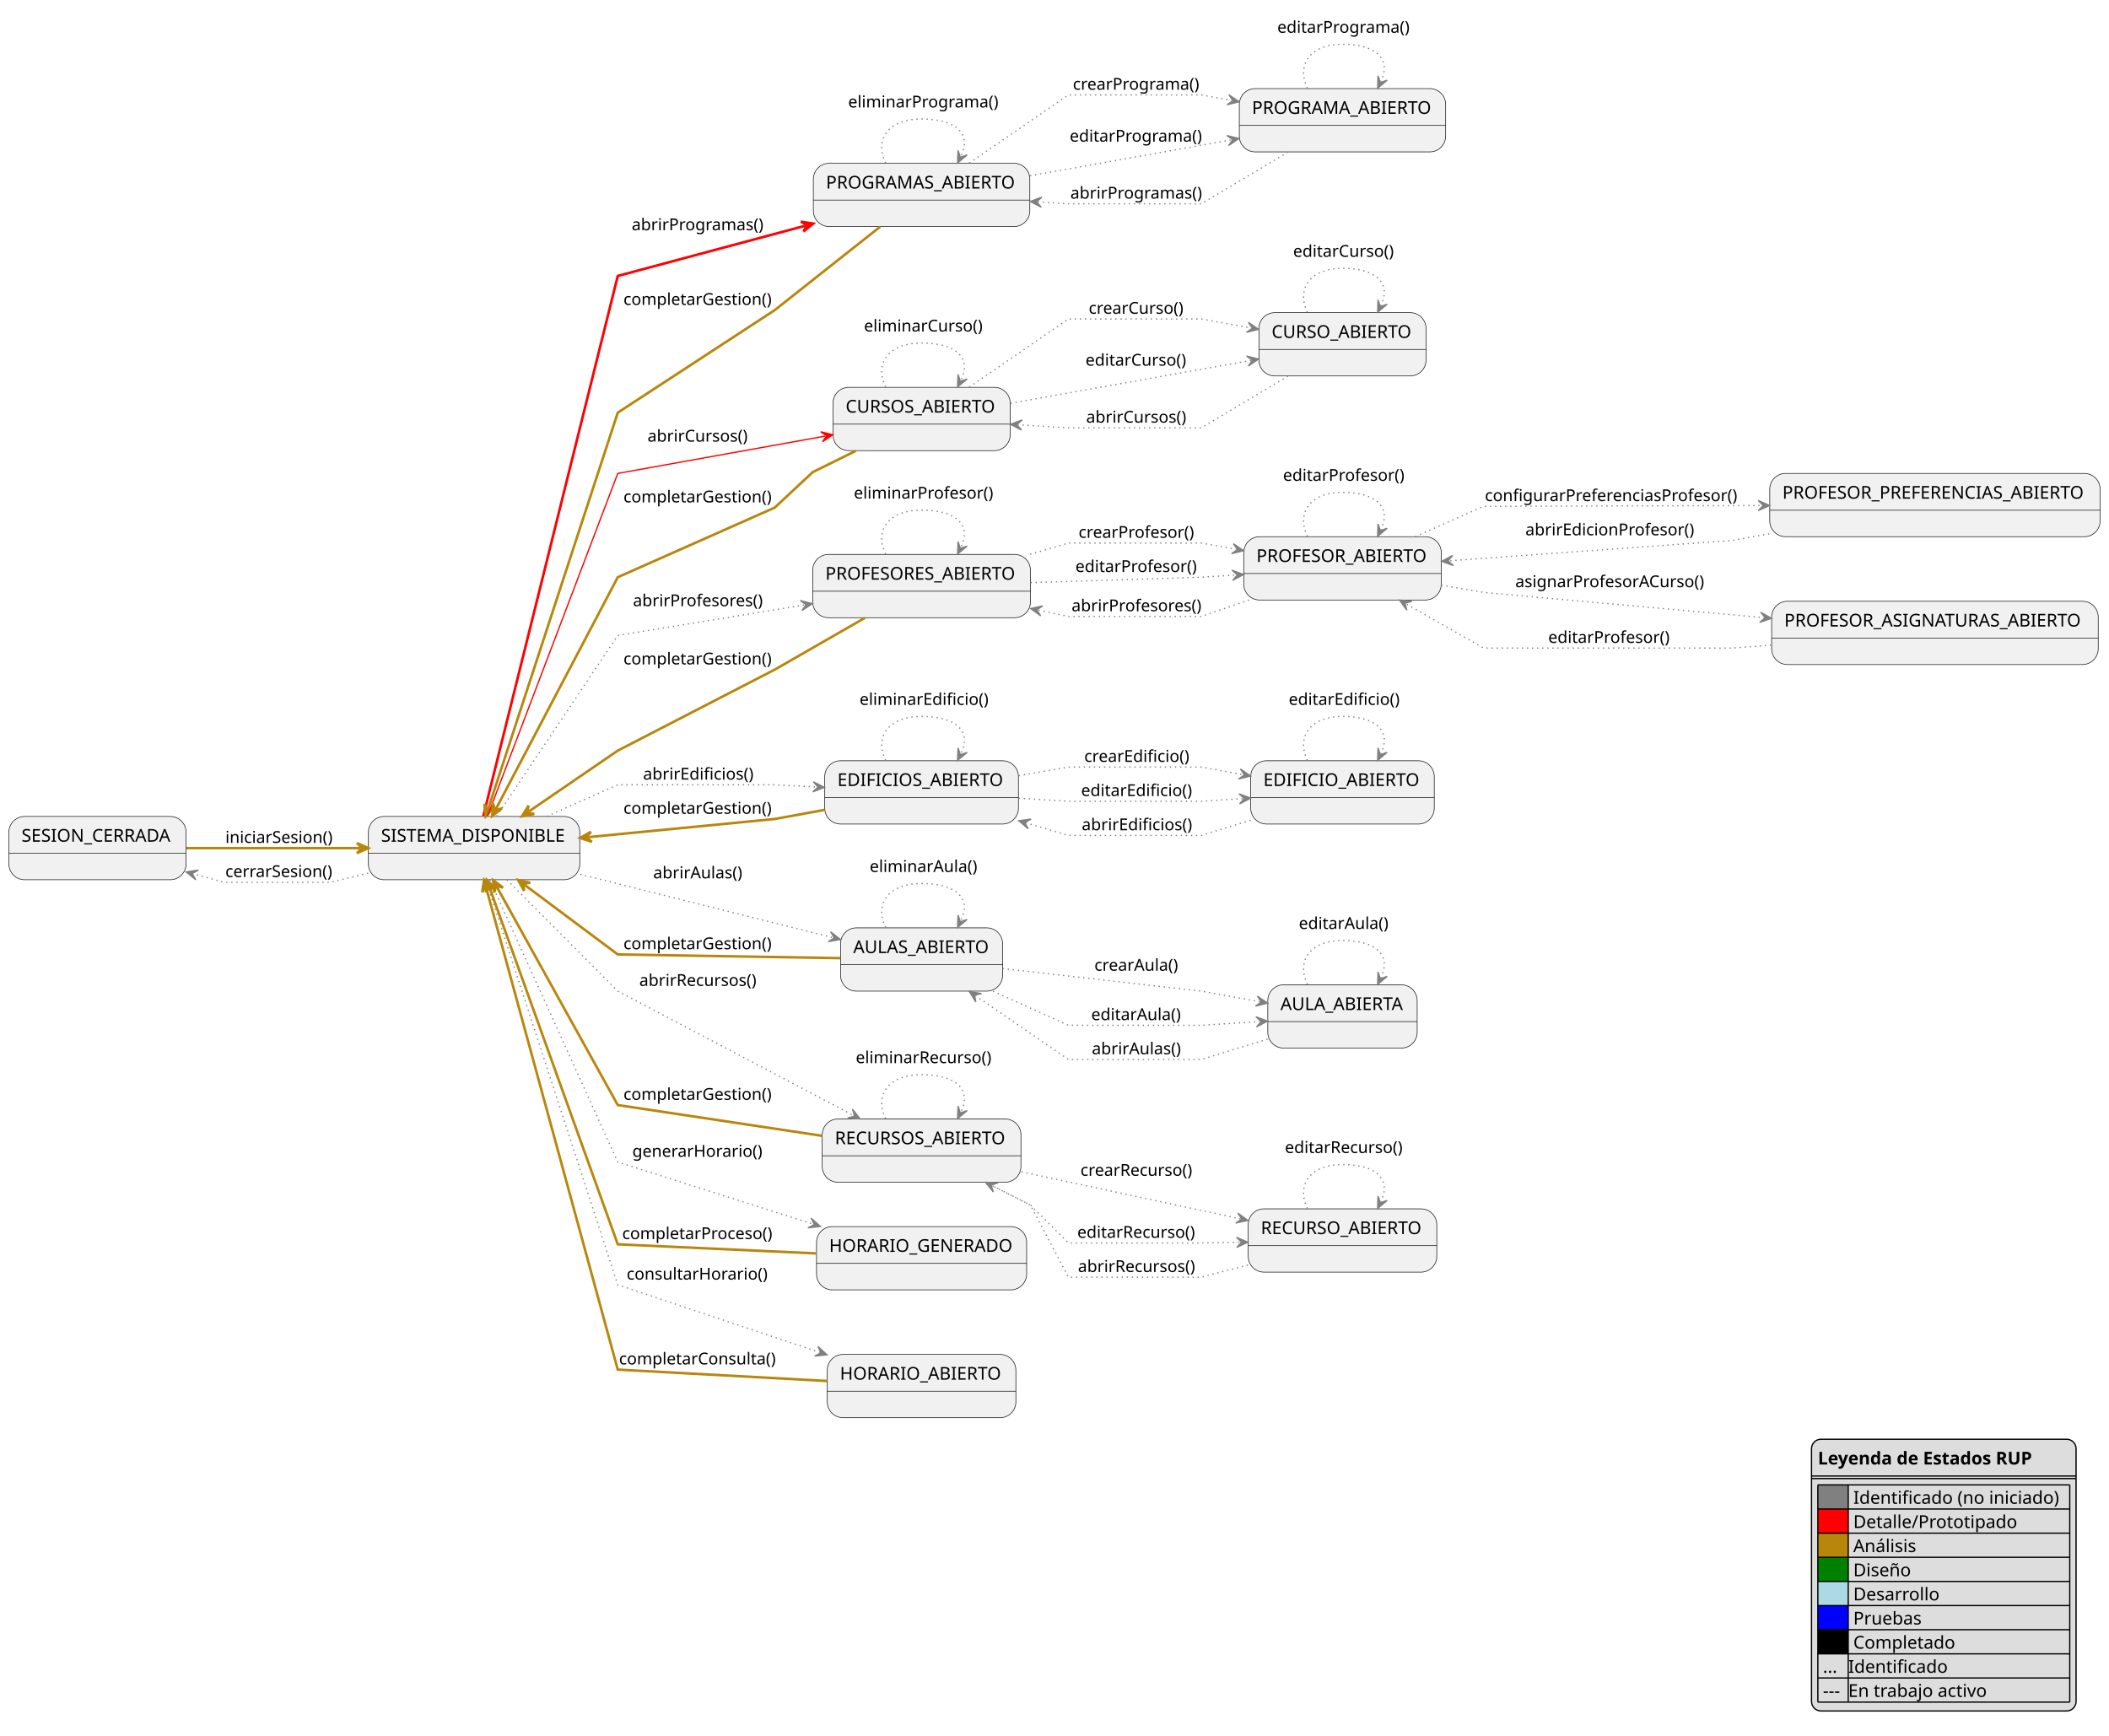
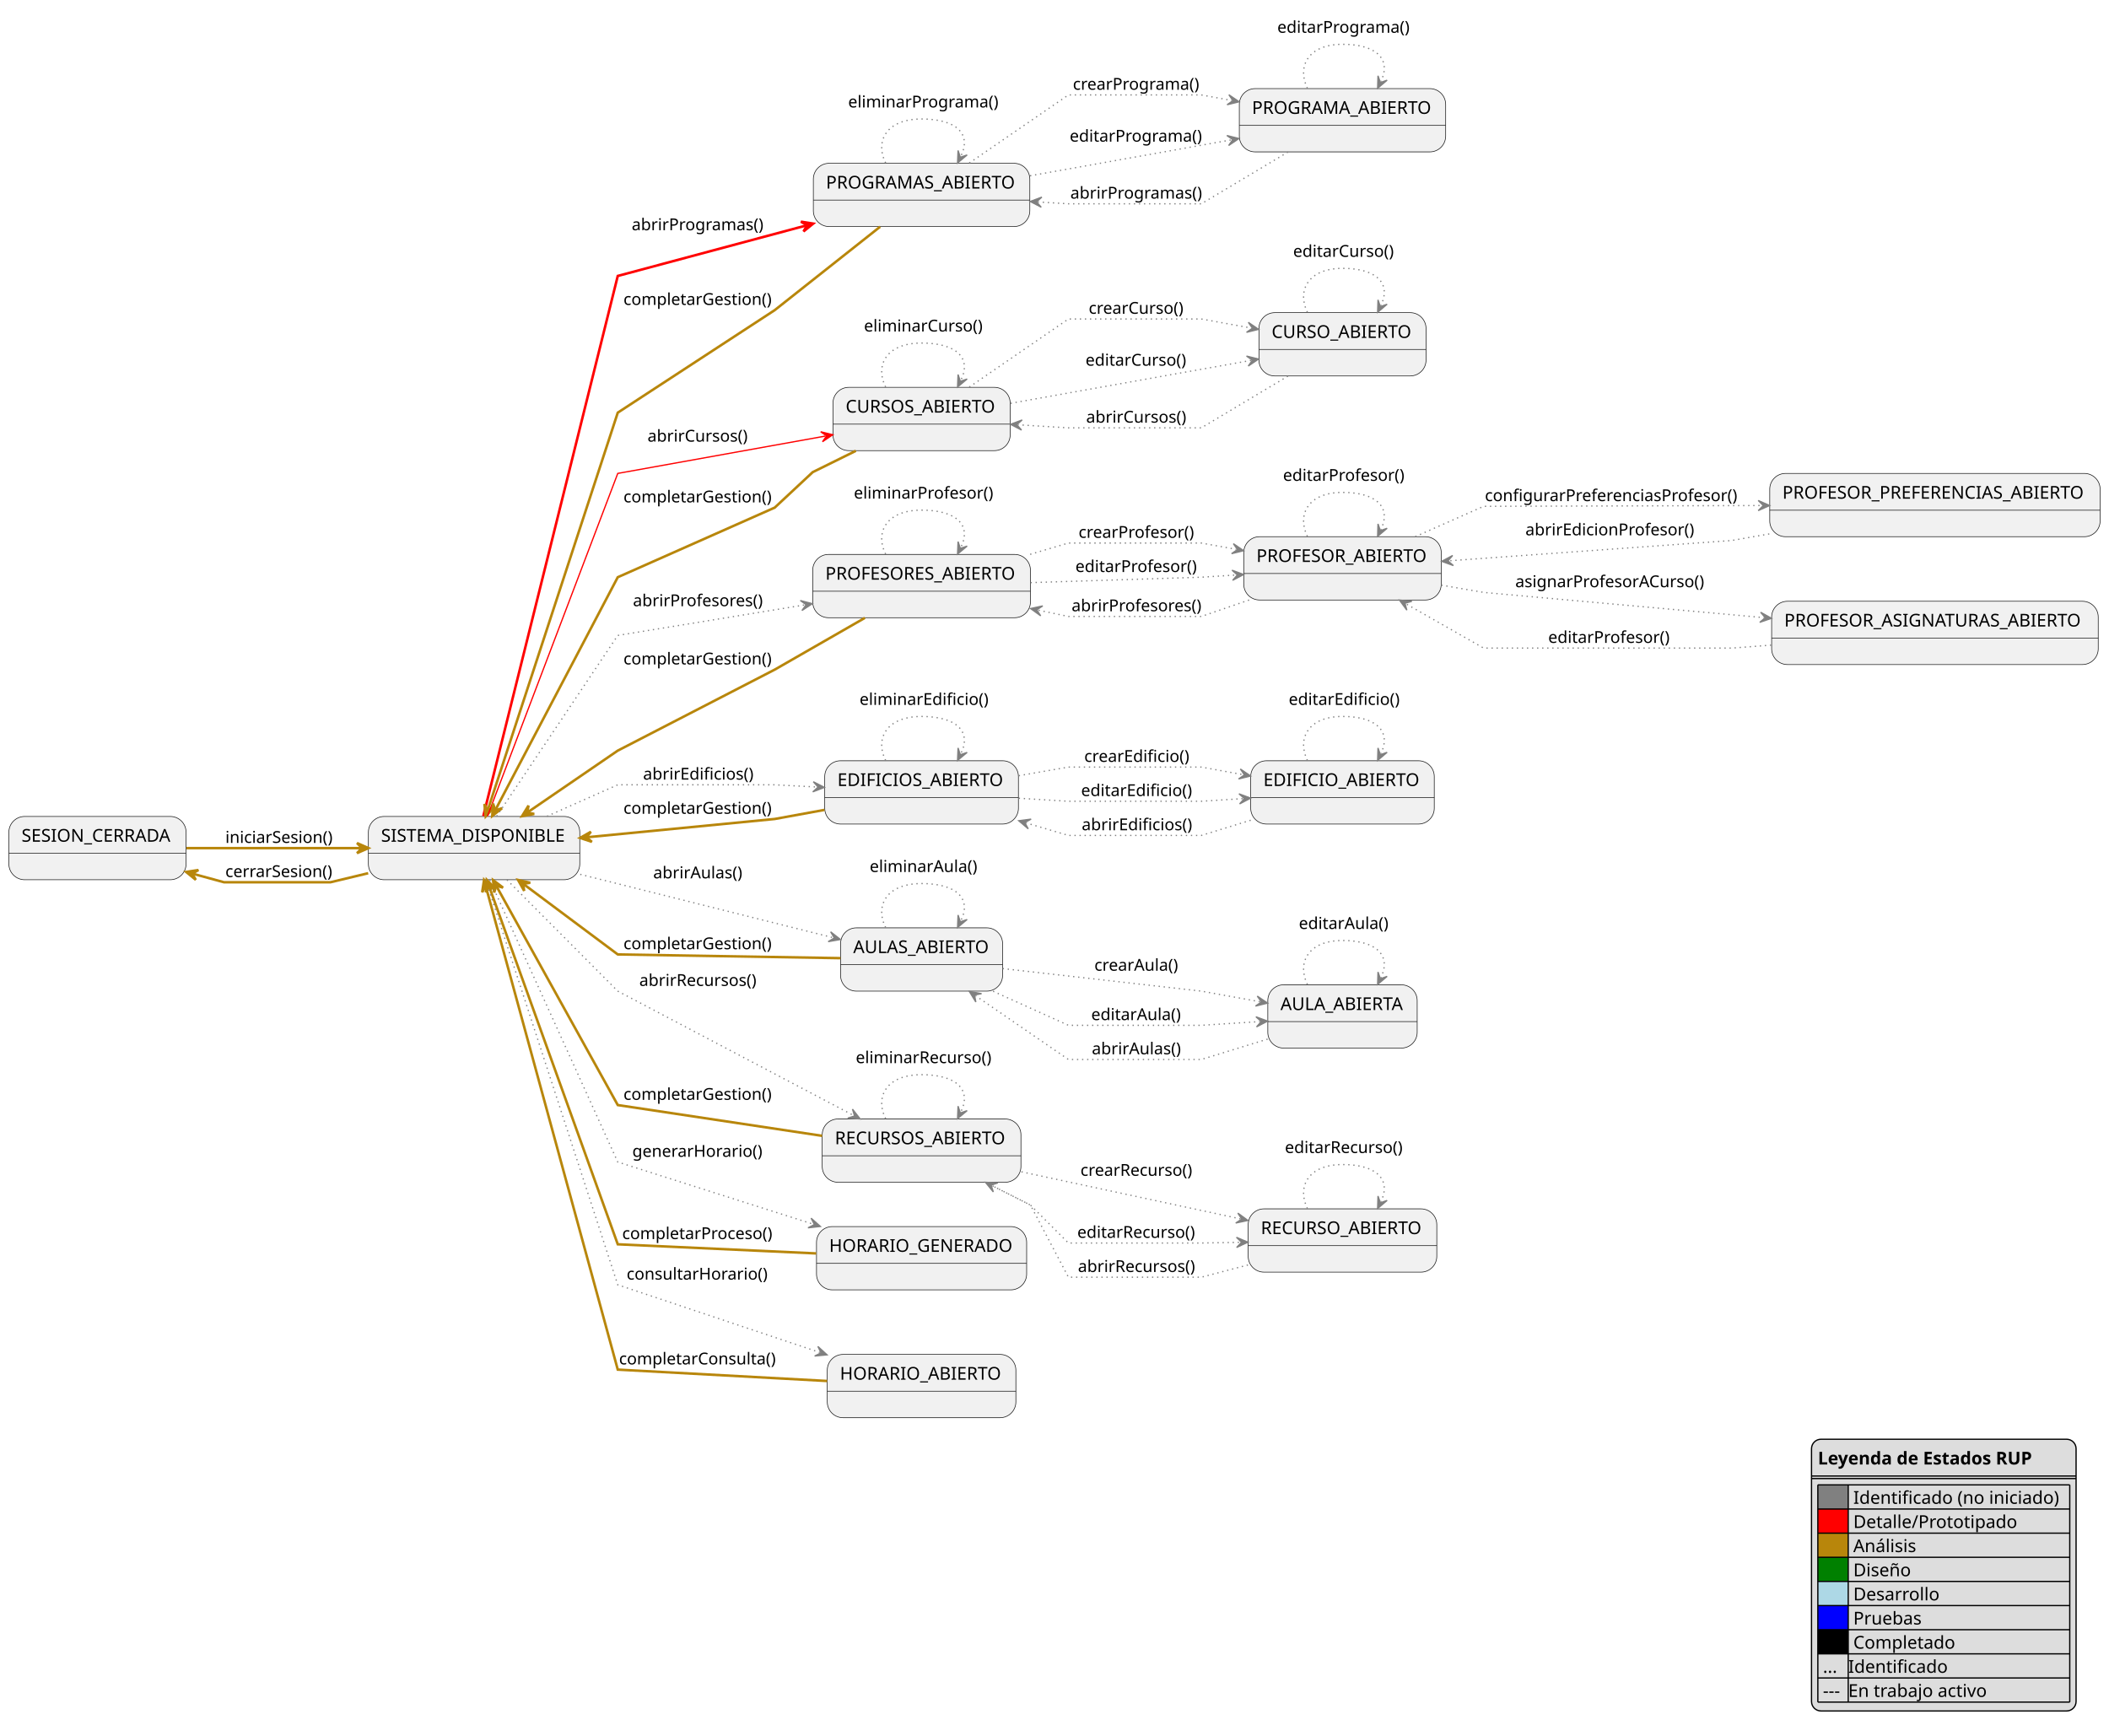
<svg xmlns="http://www.w3.org/2000/svg" contentStyleType="text/css" height="1371px" preserveAspectRatio="none" style="width:1666px;height:1371px;background:#FFFFFF;" version="1.1" viewBox="0 0 1666 1371" width="1666px" zoomAndPan="magnify">
  <defs />
  <g>
    <g id="NoAuth">
      <rect fill="#F1F1F1" height="50" rx="12.5" ry="12.5" style="stroke:#181818;stroke-width:0.5;" width="140" x="7" y="645" />
      <line style="stroke:#181818;stroke-width:0.5;" x1="7" x2="147" y1="674.068" y2="674.068" />
      <text fill="#000000" font-family="sans-serif" font-size="14" lengthAdjust="spacing" textLength="120" x="17" y="664.966">SESION_CERRADA</text>
    </g>
    <g id="Menu">
      <rect fill="#F1F1F1" height="50" rx="12.5" ry="12.5" style="stroke:#181818;stroke-width:0.5;" width="167" x="291" y="645" />
      <line style="stroke:#181818;stroke-width:0.5;" x1="291" x2="458" y1="674.068" y2="674.068" />
      <text fill="#000000" font-family="sans-serif" font-size="14" lengthAdjust="spacing" textLength="147" x="301" y="664.966">SISTEMA_DISPONIBLE</text>
    </g>
    <g id="ListProgramas">
      <rect fill="#F1F1F1" height="50" rx="12.5" ry="12.5" style="stroke:#181818;stroke-width:0.5;" width="171" x="642.5" y="129" />
      <line style="stroke:#181818;stroke-width:0.5;" x1="642.5" x2="813.5" y1="158.068" y2="158.068" />
      <text fill="#000000" font-family="sans-serif" font-size="14" lengthAdjust="spacing" textLength="151" x="652.5" y="148.966">PROGRAMAS_ABIERTO</text>
    </g>
    <g id="EditPrograma">
      <rect fill="#F1F1F1" height="50" rx="12.5" ry="12.5" style="stroke:#181818;stroke-width:0.5;" width="163" x="979" y="70" />
      <line style="stroke:#181818;stroke-width:0.5;" x1="979" x2="1142" y1="99.068" y2="99.068" />
      <text fill="#000000" font-family="sans-serif" font-size="14" lengthAdjust="spacing" textLength="143" x="989" y="89.966">PROGRAMA_ABIERTO</text>
    </g>
    <g id="ListCursos">
      <rect fill="#F1F1F1" height="50" rx="12.5" ry="12.5" style="stroke:#181818;stroke-width:0.5;" width="140" x="658" y="306" />
      <line style="stroke:#181818;stroke-width:0.5;" x1="658" x2="798" y1="335.068" y2="335.068" />
      <text fill="#000000" font-family="sans-serif" font-size="14" lengthAdjust="spacing" textLength="120" x="668" y="325.966">CURSOS_ABIERTO</text>
    </g>
    <g id="EditCurso">
      <rect fill="#F1F1F1" height="50" rx="12.5" ry="12.5" style="stroke:#181818;stroke-width:0.5;" width="132" x="994.5" y="247" />
      <line style="stroke:#181818;stroke-width:0.5;" x1="994.5" x2="1126.5" y1="276.068" y2="276.068" />
      <text fill="#000000" font-family="sans-serif" font-size="14" lengthAdjust="spacing" textLength="112" x="1004.5" y="266.966">CURSO_ABIERTO</text>
    </g>
    <g id="ListProfesores">
      <rect fill="#F1F1F1" height="50" rx="12.5" ry="12.5" style="stroke:#181818;stroke-width:0.5;" width="172" x="642" y="438" />
      <line style="stroke:#181818;stroke-width:0.5;" x1="642" x2="814" y1="467.068" y2="467.068" />
      <text fill="#000000" font-family="sans-serif" font-size="14" lengthAdjust="spacing" textLength="152" x="652" y="457.966">PROFESORES_ABIERTO</text>
    </g>
    <g id="EditProfesor">
      <rect fill="#F1F1F1" height="50" rx="12.5" ry="12.5" style="stroke:#181818;stroke-width:0.5;" width="156" x="982.5" y="424" />
      <line style="stroke:#181818;stroke-width:0.5;" x1="982.5" x2="1138.5" y1="453.068" y2="453.068" />
      <text fill="#000000" font-family="sans-serif" font-size="14" lengthAdjust="spacing" textLength="136" x="992.5" y="443.966">PROFESOR_ABIERTO</text>
    </g>
    <g id="EditProfesorPreferencias">
      <rect fill="#F1F1F1" height="50" rx="12.5" ry="12.5" style="stroke:#181818;stroke-width:0.5;" width="261" x="1398" y="374" />
      <line style="stroke:#181818;stroke-width:0.5;" x1="1398" x2="1659" y1="403.068" y2="403.068" />
      <text fill="#000000" font-family="sans-serif" font-size="14" lengthAdjust="spacing" textLength="241" x="1408" y="393.966">PROFESOR_PREFERENCIAS_ABIERTO</text>
    </g>
    <g id="ListEdificios">
      <rect fill="#F1F1F1" height="50" rx="12.5" ry="12.5" style="stroke:#181818;stroke-width:0.5;" width="153" x="651.5" y="601" />
      <line style="stroke:#181818;stroke-width:0.5;" x1="651.5" x2="804.5" y1="630.068" y2="630.068" />
      <text fill="#000000" font-family="sans-serif" font-size="14" lengthAdjust="spacing" textLength="133" x="661.5" y="620.966">EDIFICIOS_ABIERTO</text>
    </g>
    <g id="EditEdificio">
      <rect fill="#F1F1F1" height="50" rx="12.5" ry="12.5" style="stroke:#181818;stroke-width:0.5;" width="145" x="988" y="601" />
      <line style="stroke:#181818;stroke-width:0.5;" x1="988" x2="1133" y1="630.068" y2="630.068" />
      <text fill="#000000" font-family="sans-serif" font-size="14" lengthAdjust="spacing" textLength="125" x="998" y="620.966">EDIFICIO_ABIERTO</text>
    </g>
    <g id="ListAulas">
      <rect fill="#F1F1F1" height="50" rx="12.5" ry="12.5" style="stroke:#181818;stroke-width:0.5;" width="128" x="664" y="733" />
      <line style="stroke:#181818;stroke-width:0.5;" x1="664" x2="792" y1="762.068" y2="762.068" />
      <text fill="#000000" font-family="sans-serif" font-size="14" lengthAdjust="spacing" textLength="108" x="674" y="752.966">AULAS_ABIERTO</text>
    </g>
    <g id="EditAula">
      <rect fill="#F1F1F1" height="50" rx="12.5" ry="12.5" style="stroke:#181818;stroke-width:0.5;" width="118" x="1001.5" y="778" />
      <line style="stroke:#181818;stroke-width:0.5;" x1="1001.5" x2="1119.5" y1="807.068" y2="807.068" />
      <text fill="#000000" font-family="sans-serif" font-size="14" lengthAdjust="spacing" textLength="98" x="1011.5" y="797.966">AULA_ABIERTA</text>
    </g>
    <g id="ListRecursos">
      <rect fill="#F1F1F1" height="50" rx="12.5" ry="12.5" style="stroke:#181818;stroke-width:0.5;" width="157" x="649.5" y="884" />
      <line style="stroke:#181818;stroke-width:0.5;" x1="649.5" x2="806.5" y1="913.068" y2="913.068" />
      <text fill="#000000" font-family="sans-serif" font-size="14" lengthAdjust="spacing" textLength="137" x="659.5" y="903.966">RECURSOS_ABIERTO</text>
    </g>
    <g id="EditRecurso">
      <rect fill="#F1F1F1" height="50" rx="12.5" ry="12.5" style="stroke:#181818;stroke-width:0.5;" width="149" x="986" y="955" />
      <line style="stroke:#181818;stroke-width:0.5;" x1="986" x2="1135" y1="984.068" y2="984.068" />
      <text fill="#000000" font-family="sans-serif" font-size="14" lengthAdjust="spacing" textLength="129" x="996" y="974.966">RECURSO_ABIERTO</text>
    </g>
    <g id="Asignaciones">
      <rect fill="#F1F1F1" height="50" rx="12.5" ry="12.5" style="stroke:#181818;stroke-width:0.5;" width="258" x="1399.5" y="475" />
      <line style="stroke:#181818;stroke-width:0.5;" x1="1399.5" x2="1657.5" y1="504.068" y2="504.068" />
      <text fill="#000000" font-family="sans-serif" font-size="14" lengthAdjust="spacing" textLength="238" x="1409.5" y="494.966">PROFESOR_ASIGNATURAS_ABIERTO</text>
    </g>
    <g id="Generacion">
      <rect fill="#F1F1F1" height="50" rx="12.5" ry="12.5" style="stroke:#181818;stroke-width:0.5;" width="166" x="645" y="969" />
      <line style="stroke:#181818;stroke-width:0.5;" x1="645" x2="811" y1="998.068" y2="998.068" />
      <text fill="#000000" font-family="sans-serif" font-size="14" lengthAdjust="spacing" textLength="146" x="655" y="988.966">HORARIO_GENERADO</text>
    </g>
    <g id="Consulta">
      <rect fill="#F1F1F1" height="50" rx="12.5" ry="12.5" style="stroke:#181818;stroke-width:0.5;" width="149" x="653.5" y="1070" />
      <line style="stroke:#181818;stroke-width:0.5;" x1="653.5" x2="802.5" y1="1099.068" y2="1099.068" />
      <text fill="#000000" font-family="sans-serif" font-size="14" lengthAdjust="spacing" textLength="129" x="663.5" y="1089.966">HORARIO_ABIERTO</text>
    </g>
    <g id="link_NoAuth_Menu">
      <path d="M147.28,670 C190.27,670 239.74,670 285,670 " fill="none" id="NoAuth-to-Menu" style="stroke:#B8860B;stroke-width:2.0;" />
      <polygon fill="#B8860B" points="291,670,282,666,286,670,282,674,291,670" style="stroke:#B8860B;stroke-width:2.0;" />
      <text fill="#000000" font-family="sans-serif" font-size="13" lengthAdjust="spacing" textLength="82" x="178" y="665.897">iniciarSesion()</text>
    </g>
    <g id="link_Menu_NoAuth">
-       <path d="M290.85,689.84 C273.84,693.92 261,697 261,697 C261,697 177,697 177,697 C177,697 169.579,694.978 152.819,690.408 " fill="none" id="Menu-to-NoAuth" style="stroke:#808080;stroke-width:1.0;stroke-dasharray:1.0,3.0;" />
-       <polygon fill="#808080" points="147.03,688.83,154.661,695.057,151.854,690.145,156.765,687.338,147.03,688.83" style="stroke:#808080;stroke-width:1.0;" />
+       <path d="M290.85,689.84 C273.84,693.92 261,697 261,697 C261,697 177,697 177,697 C177,697 169.579,694.978 152.819,690.408 " fill="none" id="Menu-to-NoAuth" style="stroke:#B8860B;stroke-width:2.0;" />
+       <polygon fill="#B8860B" points="147.03,688.83,154.661,695.057,151.854,690.145,156.765,687.338,147.03,688.83" style="stroke:#B8860B;stroke-width:2.0;" />
      <text fill="#000000" font-family="sans-serif" font-size="13" lengthAdjust="spacing" textLength="82" x="178" y="692.897">cerrarSesion()</text>
    </g>
    <g id="link_Menu_ListProgramas">
      <path d="M381.79,644.73 C405.48,549.54 488,218 488,218 C488,218 567.854,196.612 636.604,178.202 " fill="none" id="Menu-to-ListProgramas" style="stroke:#FF0000;stroke-width:2.0;" />
      <polygon fill="#FF0000" points="642.4,176.65,632.672,175.114,637.57,177.943,634.741,182.842,642.4,176.65" style="stroke:#FF0000;stroke-width:2.0;" />
      <text fill="#000000" font-family="sans-serif" font-size="13" lengthAdjust="spacing" textLength="102" x="499" y="181.897">abrirProgramas()</text>
    </g>
    <g id="link_ListProgramas_Menu">
      <path d="M695.27,179.11 C661.23,206.04 612,245 612,245 C612,245 488,326 488,326 C488,326 411.435,560.117 385.545,639.277 " fill="none" id="ListProgramas-to-Menu" style="stroke:#B8860B;stroke-width:2.0;" />
      <polygon fill="#B8860B" points="383.68,644.98,390.279,637.669,385.234,640.228,382.676,635.183,383.68,644.98" style="stroke:#B8860B;stroke-width:2.0;" />
      <text fill="#000000" font-family="sans-serif" font-size="13" lengthAdjust="spacing" textLength="115" x="492.5" y="240.897">completarGestion()</text>
    </g>
    <g id="link_Menu_ListCursos">
      <path d="M385.09,644.76 C412.3,573.18 488,374 488,374 C488,374 581.385,357.203 651.965,344.503 " fill="none" id="Menu-to-ListCursos" style="stroke:#FF0000;stroke-width:1.0;" />
      <polygon fill="#FF0000" points="657.87,343.44,648.304,341.097,652.949,344.325,649.721,348.971,657.87,343.44" style="stroke:#FF0000;stroke-width:1.0;" />
      <text fill="#000000" font-family="sans-serif" font-size="13" lengthAdjust="spacing" textLength="77" x="511.5" y="348.897">abrirCursos()</text>
    </g>
    <g id="link_ListCursos_Menu">
      <path d="M676.08,356.16 C657.98,365.1 642,373 642,373 C642,373 612,401 612,401 C612,401 488,456 488,456 C488,456 421.442,582.609 391.642,639.299 " fill="none" id="ListCursos-to-Menu" style="stroke:#B8860B;stroke-width:2.0;" />
      <polygon fill="#B8860B" points="388.85,644.61,396.578,638.505,391.176,640.184,389.497,634.782,388.85,644.61" style="stroke:#B8860B;stroke-width:2.0;" />
      <text fill="#000000" font-family="sans-serif" font-size="13" lengthAdjust="spacing" textLength="115" x="492.5" y="396.897">completarGestion()</text>
    </g>
    <g id="link_Menu_ListProfesores">
      <path d="M392.34,644.85 C423.73,597.98 488,502 488,502 C488,502 567.168,489.076 635.808,477.876 " fill="none" id="Menu-to-ListProfesores" style="stroke:#808080;stroke-width:1.0;stroke-dasharray:1.0,3.0;" />
      <polygon fill="#808080" points="641.73,476.91,632.203,474.412,636.795,477.715,633.492,482.307,641.73,476.91" style="stroke:#808080;stroke-width:1.0;" />
      <text fill="#000000" font-family="sans-serif" font-size="13" lengthAdjust="spacing" textLength="100" x="500" y="478.897">abrirProfesores()</text>
    </g>
    <g id="link_ListProfesores_Menu">
      <path d="M683.2,488.14 C650.7,506.79 612,529 612,529 C612,529 488,593 488,593 C488,593 450.101,618.941 417.291,641.401 " fill="none" id="ListProfesores-to-Menu" style="stroke:#B8860B;stroke-width:2.0;" />
      <polygon fill="#B8860B" points="412.34,644.79,422.026,643.007,416.466,641.966,417.507,636.405,412.34,644.79" style="stroke:#B8860B;stroke-width:2.0;" />
      <text fill="#000000" font-family="sans-serif" font-size="13" lengthAdjust="spacing" textLength="115" x="492.5" y="524.897">completarGestion()</text>
    </g>
    <g id="link_Menu_ListEdificios">
      <path d="M432.08,644.85 C460.09,632.4 488,620 488,620 C488,620 612,620 612,620 C612,620 623.728,620.606 645.258,621.736 " fill="none" id="Menu-to-ListEdificios" style="stroke:#808080;stroke-width:1.0;stroke-dasharray:1.0,3.0;" />
      <polygon fill="#808080" points="651.25,622.05,642.472,617.584,646.257,621.788,642.053,625.573,651.25,622.05" style="stroke:#808080;stroke-width:1.0;" />
      <text fill="#000000" font-family="sans-serif" font-size="13" lengthAdjust="spacing" textLength="84" x="508" y="615.897">abrirEdificios()</text>
    </g>
    <g id="link_ListEdificios_Menu">
      <path d="M651.25,639.83 C629.72,643.76 612,647 612,647 C612,647 532.392,654.739 464.192,661.379 " fill="none" id="ListEdificios-to-Menu" style="stroke:#B8860B;stroke-width:2.0;" />
      <polygon fill="#B8860B" points="458.22,661.96,467.565,665.069,463.197,661.476,466.79,657.107,458.22,661.96" style="stroke:#B8860B;stroke-width:2.0;" />
      <text fill="#000000" font-family="sans-serif" font-size="13" lengthAdjust="spacing" textLength="115" x="492.5" y="642.897">completarGestion()</text>
    </g>
    <g id="link_Menu_ListAulas">
      <path d="M458.36,690.74 C521.28,706.5 600.67,726.373 658.11,740.753 " fill="none" id="Menu-to-ListAulas" style="stroke:#808080;stroke-width:1.0;stroke-dasharray:1.0,3.0;" />
      <polygon fill="#808080" points="663.93,742.21,656.171,736.144,659.08,740.996,654.228,743.905,663.93,742.21" style="stroke:#808080;stroke-width:1.0;" />
      <text fill="#000000" font-family="sans-serif" font-size="13" lengthAdjust="spacing" textLength="68" x="516" y="693.897">abrirAulas()</text>
    </g>
    <g id="link_ListAulas_Menu">
      <path d="M663.89,756.94 C593.08,755.76 488,754 488,754 C488,754 447.197,723.54 414.057,698.79 " fill="none" id="ListAulas-to-Menu" style="stroke:#B8860B;stroke-width:2.0;" />
      <polygon fill="#B8860B" points="409.25,695.2,414.067,703.79,413.256,698.192,418.854,697.38,409.25,695.2" style="stroke:#B8860B;stroke-width:2.0;" />
      <text fill="#000000" font-family="sans-serif" font-size="13" lengthAdjust="spacing" textLength="115" x="492.5" y="749.897">completarGestion()</text>
    </g>
    <g id="link_Menu_ListRecursos">
      <path d="M400.47,695.08 C433.61,728.37 488,783 488,783 C488,783 604.493,844.412 674.193,881.162 " fill="none" id="Menu-to-ListRecursos" style="stroke:#808080;stroke-width:1.0;stroke-dasharray:1.0,3.0;" />
      <polygon fill="#808080" points="679.5,883.96,673.404,876.224,675.077,881.628,669.673,883.301,679.5,883.96" style="stroke:#808080;stroke-width:1.0;" />
      <text fill="#000000" font-family="sans-serif" font-size="13" lengthAdjust="spacing" textLength="90" x="505" y="778.897">abrirRecursos()</text>
    </g>
    <g id="link_ListRecursos_Menu">
      <path d="M649.4,897.31 C579.62,886.8 488,873 488,873 C488,873 422.589,754.968 392.428,700.548 " fill="none" id="ListRecursos-to-Menu" style="stroke:#B8860B;stroke-width:2.0;" />
      <polygon fill="#B8860B" points="389.52,695.3,390.384,705.111,391.944,699.673,397.381,701.233,389.52,695.3" style="stroke:#B8860B;stroke-width:2.0;" />
      <text fill="#000000" font-family="sans-serif" font-size="13" lengthAdjust="spacing" textLength="115" x="492.5" y="868.897">completarGestion()</text>
    </g>
    <g id="link_Menu_Generacion">
      <path d="M386.91,695.14 C415.51,758.19 488,918 488,918 C488,918 572.742,944.952 642.362,967.082 " fill="none" id="Menu-to-Generacion" style="stroke:#808080;stroke-width:1.0;stroke-dasharray:1.0,3.0;" />
      <polygon fill="#808080" points="648.08,968.9,640.715,962.362,643.315,967.385,638.291,969.986,648.08,968.9" style="stroke:#808080;stroke-width:1.0;" />
      <text fill="#000000" font-family="sans-serif" font-size="13" lengthAdjust="spacing" textLength="101" x="499.5" y="913.897">generarHorario()</text>
    </g>
    <g id="link_Generacion_Menu">
      <path d="M644.75,990.21 C575.62,987.03 488,983 488,983 C488,983 413.239,775.006 386.549,700.736 " fill="none" id="Generacion-to-Menu" style="stroke:#B8860B;stroke-width:2.0;" />
      <polygon fill="#B8860B" points="384.52,695.09,383.799,704.913,386.211,699.795,391.328,702.207,384.52,695.09" style="stroke:#B8860B;stroke-width:2.0;" />
      <text fill="#000000" font-family="sans-serif" font-size="13" lengthAdjust="spacing" textLength="117" x="491.5" y="978.897">completarProceso()</text>
    </g>
    <g id="link_Menu_Consulta">
      <path d="M383.68,695.09 C409.57,774.48 488,1015 488,1015 C488,1015 577.43,1044.936 647.65,1068.436 " fill="none" id="Menu-to-Consulta" style="stroke:#808080;stroke-width:1.0;stroke-dasharray:1.0,3.0;" />
      <polygon fill="#808080" points="653.34,1070.34,646.075,1063.69,648.598,1068.753,643.536,1071.277,653.34,1070.34" style="stroke:#808080;stroke-width:1.0;" />
      <text fill="#000000" font-family="sans-serif" font-size="13" lengthAdjust="spacing" textLength="110" x="495" y="1010.897">consultarHorario()</text>
    </g>
    <g id="link_Consulta_Menu">
      <path d="M653.34,1090.99 C583.12,1087.17 488,1082 488,1082 C488,1082 408.37,790.388 383.95,700.938 " fill="none" id="Consulta-to-Menu" style="stroke:#B8860B;stroke-width:2.0;" />
      <polygon fill="#B8860B" points="382.37,695.15,380.882,704.886,383.687,699.973,388.599,702.779,382.37,695.15" style="stroke:#B8860B;stroke-width:2.0;" />
      <text fill="#000000" font-family="sans-serif" font-size="13" lengthAdjust="spacing" textLength="122" x="489" y="1077.897">completarConsulta()</text>
    </g>
    <g id="link_EditProfesor_Asignaciones">
      <path d="M1138.55,462.25 C1157.26,465.47 1172,468 1172,468 C1172,468 1291.554,478.762 1393.434,487.932 " fill="none" id="EditProfesor-to-Asignaciones" style="stroke:#808080;stroke-width:1.0;stroke-dasharray:1.0,3.0;" />
      <polygon fill="#808080" points="1399.41,488.47,1390.805,483.679,1394.43,488.022,1390.088,491.647,1399.41,488.47" style="stroke:#808080;stroke-width:1.0;" />
      <text fill="#000000" font-family="sans-serif" font-size="13" lengthAdjust="spacing" textLength="146" x="1197" y="463.897">asignarProfesorACurso()</text>
    </g>
    <g id="link_Asignaciones_EditProfesor">
      <path d="M1399.13,509.66 C1380.79,511.04 1368,512 1368,512 C1368,512 1172,512 1172,512 C1172,512 1141.512,494.622 1110.702,477.052 " fill="none" id="Asignaciones-to-EditProfesor" style="stroke:#808080;stroke-width:1.0;stroke-dasharray:1.0,3.0;" />
      <polygon fill="#808080" points="1105.49,474.08,1111.327,482.013,1109.833,476.557,1115.29,475.064,1105.49,474.08" style="stroke:#808080;stroke-width:1.0;" />
      <text fill="#000000" font-family="sans-serif" font-size="13" lengthAdjust="spacing" textLength="94" x="1223" y="507.897">editarProfesor()</text>
    </g>
    <g id="link_ListProgramas_EditPrograma">
      <path d="M765.7,128.79 C799.36,105.67 844,75 844,75 C844,75 949,75 949,75 C949,75 956.006,76.273 972.996,79.343 " fill="none" id="ListProgramas-to-EditPrograma" style="stroke:#808080;stroke-width:1.0;stroke-dasharray:1.0,3.0;" />
      <polygon fill="#808080" points="978.9,80.41,970.755,74.873,973.98,79.521,969.332,82.746,978.9,80.41" style="stroke:#808080;stroke-width:1.0;" />
      <text fill="#000000" font-family="sans-serif" font-size="13" lengthAdjust="spacing" textLength="98" x="847.5" y="70.897">crearPrograma()</text>
    </g>
    <g id="link_ListProgramas_EditPrograma">
      <path d="M813.68,138.88 C864.46,129.82 922.773,119.404 972.833,110.474 " fill="none" id="ListProgramas-to-EditPrograma-1" style="stroke:#808080;stroke-width:1.0;stroke-dasharray:1.0,3.0;" />
      <polygon fill="#808080" points="978.74,109.42,969.177,107.063,973.818,110.298,970.582,114.938,978.74,109.42" style="stroke:#808080;stroke-width:1.0;" />
      <text fill="#000000" font-family="sans-serif" font-size="13" lengthAdjust="spacing" textLength="103" x="845" y="111.897">editarPrograma()</text>
    </g>
    <g id="link_EditPrograma_ListProgramas">
      <path d="M1017.41,120.14 C986.18,138.79 949,161 949,161 C949,161 844,161 844,161 C844,161 837.009,160.575 819.779,159.525 " fill="none" id="EditPrograma-to-ListProgramas" style="stroke:#808080;stroke-width:1.0;stroke-dasharray:1.0,3.0;" />
      <polygon fill="#808080" points="813.79,159.16,822.53,163.7,818.781,159.464,823.017,155.715,813.79,159.16" style="stroke:#808080;stroke-width:1.0;" />
      <text fill="#000000" font-family="sans-serif" font-size="13" lengthAdjust="spacing" textLength="102" x="845.5" y="156.897">abrirProgramas()</text>
    </g>
    <g id="link_ListProgramas_ListProgramas">
      <path d="M699.58,128.72 C690.96,111.23 700.44,94 728,94 C755.56,94 767.692,105.848 759.072,123.338 " fill="none" id="ListProgramas-to-ListProgramas" style="stroke:#808080;stroke-width:1.0;stroke-dasharray:1.0,3.0;" />
      <polygon fill="#808080" points="756.42,128.72,763.987,122.415,758.63,124.235,756.811,118.879,756.42,128.72" style="stroke:#808080;stroke-width:1.0;" />
      <text fill="#000000" font-family="sans-serif" font-size="13" lengthAdjust="spacing" textLength="116" x="670" y="84.897">eliminarPrograma()</text>
    </g>
    <g id="link_EditPrograma_EditPrograma">
      <path d="M1032.75,69.72 C1024.34,52.23 1033.59,35 1060.5,35 C1087.41,35 1099.26,46.823 1090.85,64.313 " fill="none" id="EditPrograma-to-EditPrograma" style="stroke:#808080;stroke-width:1.0;stroke-dasharray:1.0,3.0;" />
      <polygon fill="#808080" points="1088.25,69.72,1095.755,63.342,1090.417,65.214,1088.545,59.876,1088.25,69.72" style="stroke:#808080;stroke-width:1.0;" />
      <text fill="#000000" font-family="sans-serif" font-size="13" lengthAdjust="spacing" textLength="103" x="1009" y="25.897">editarPrograma()</text>
    </g>
    <g id="link_ListCursos_EditCurso">
      <path d="M765.7,305.79 C799.36,282.67 844,252 844,252 C844,252 949,252 949,252 C949,252 964.436,254.791 988.356,259.121 " fill="none" id="ListCursos-to-EditCurso" style="stroke:#808080;stroke-width:1.0;stroke-dasharray:1.0,3.0;" />
      <polygon fill="#808080" points="994.26,260.19,986.116,254.651,989.34,259.299,984.691,262.523,994.26,260.19" style="stroke:#808080;stroke-width:1.0;" />
      <text fill="#000000" font-family="sans-serif" font-size="13" lengthAdjust="spacing" textLength="73" x="860" y="247.897">crearCurso()</text>
    </g>
    <g id="link_ListCursos_EditCurso">
      <path d="M798.28,318.63 C856.02,308.33 931.753,294.804 988.333,284.704 " fill="none" id="ListCursos-to-EditCurso-1" style="stroke:#808080;stroke-width:1.0;stroke-dasharray:1.0,3.0;" />
      <polygon fill="#808080" points="994.24,283.65,984.677,281.294,989.318,284.529,986.083,289.169,994.24,283.65" style="stroke:#808080;stroke-width:1.0;" />
      <text fill="#000000" font-family="sans-serif" font-size="13" lengthAdjust="spacing" textLength="78" x="857.5" y="288.897">editarCurso()</text>
    </g>
    <g id="link_EditCurso_ListCursos">
      <path d="M1017.41,297.14 C986.18,315.79 949,338 949,338 C949,338 844,338 844,338 C844,338 828.559,337.067 804.209,335.577 " fill="none" id="EditCurso-to-ListCursos" style="stroke:#808080;stroke-width:1.0;stroke-dasharray:1.0,3.0;" />
      <polygon fill="#808080" points="798.22,335.21,806.959,339.752,803.211,335.515,807.447,331.767,798.22,335.21" style="stroke:#808080;stroke-width:1.0;" />
      <text fill="#000000" font-family="sans-serif" font-size="13" lengthAdjust="spacing" textLength="77" x="858" y="333.897">abrirCursos()</text>
    </g>
    <g id="link_ListCursos_ListCursos">
      <path d="M699.58,305.72 C690.96,288.23 700.44,271 728,271 C755.56,271 767.692,282.848 759.072,300.338 " fill="none" id="ListCursos-to-ListCursos" style="stroke:#808080;stroke-width:1.0;stroke-dasharray:1.0,3.0;" />
      <polygon fill="#808080" points="756.42,305.72,763.987,299.416,758.63,301.235,756.811,295.879,756.42,305.72" style="stroke:#808080;stroke-width:1.0;" />
      <text fill="#000000" font-family="sans-serif" font-size="13" lengthAdjust="spacing" textLength="91" x="682.5" y="261.897">eliminarCurso()</text>
    </g>
    <g id="link_EditCurso_EditCurso">
      <path d="M1032.75,246.72 C1024.34,229.23 1033.59,212 1060.5,212 C1087.41,212 1099.26,223.823 1090.85,241.313 " fill="none" id="EditCurso-to-EditCurso" style="stroke:#808080;stroke-width:1.0;stroke-dasharray:1.0,3.0;" />
      <polygon fill="#808080" points="1088.25,246.72,1095.755,240.342,1090.417,242.214,1088.545,236.876,1088.25,246.72" style="stroke:#808080;stroke-width:1.0;" />
      <text fill="#000000" font-family="sans-serif" font-size="13" lengthAdjust="spacing" textLength="78" x="1021.5" y="202.897">editarCurso()</text>
    </g>
    <g id="link_ListProfesores_EditProfesor">
      <path d="M813.79,437.93 C831.02,432.84 844,429 844,429 C844,429 949,429 949,429 C949,429 957.836,430.603 976.546,433.983 " fill="none" id="ListProfesores-to-EditProfesor" style="stroke:#808080;stroke-width:1.0;stroke-dasharray:1.0,3.0;" />
      <polygon fill="#808080" points="982.45,435.05,974.304,429.514,977.53,434.161,972.882,437.386,982.45,435.05" style="stroke:#808080;stroke-width:1.0;" />
      <text fill="#000000" font-family="sans-serif" font-size="13" lengthAdjust="spacing" textLength="89" x="852" y="424.897">crearProfesor()</text>
    </g>
    <g id="link_ListProfesores_EditProfesor">
      <path d="M814.06,460.29 C875.97,458.32 949,456 949,456 C949,456 957.752,455.451 976.462,454.261 " fill="none" id="ListProfesores-to-EditProfesor-1" style="stroke:#808080;stroke-width:1.0;stroke-dasharray:1.0,3.0;" />
      <polygon fill="#808080" points="982.45,453.88,973.214,450.459,977.46,454.197,973.722,458.443,982.45,453.88" style="stroke:#808080;stroke-width:1.0;" />
      <text fill="#000000" font-family="sans-serif" font-size="13" lengthAdjust="spacing" textLength="94" x="849.5" y="451.897">editarProfesor()</text>
    </g>
    <g id="link_EditProfesor_ListProfesores">
      <path d="M986.72,474.03 C966.03,481.14 949,487 949,487 C949,487 844,487 844,487 C844,487 837.044,485.544 819.964,481.984 " fill="none" id="EditProfesor-to-ListProfesores" style="stroke:#808080;stroke-width:1.0;stroke-dasharray:1.0,3.0;" />
      <polygon fill="#808080" points="814.09,480.76,822.085,486.512,818.985,481.78,823.717,478.681,814.09,480.76" style="stroke:#808080;stroke-width:1.0;" />
      <text fill="#000000" font-family="sans-serif" font-size="13" lengthAdjust="spacing" textLength="100" x="846.5" y="482.897">abrirProfesores()</text>
    </g>
    <g id="link_ListProfesores_ListProfesores">
      <path d="M699.58,437.72 C690.96,420.23 700.44,403 728,403 C755.56,403 767.692,414.848 759.072,432.338 " fill="none" id="ListProfesores-to-ListProfesores" style="stroke:#808080;stroke-width:1.0;stroke-dasharray:1.0,3.0;" />
      <polygon fill="#808080" points="756.42,437.72,763.987,431.416,758.63,433.235,756.811,427.879,756.42,437.72" style="stroke:#808080;stroke-width:1.0;" />
      <text fill="#000000" font-family="sans-serif" font-size="13" lengthAdjust="spacing" textLength="107" x="674.5" y="393.897">eliminarProfesor()</text>
    </g>
    <g id="link_EditProfesor_EditProfesor">
      <path d="M1032.75,423.72 C1024.34,406.23 1033.59,389 1060.5,389 C1087.41,389 1099.26,400.823 1090.85,418.313 " fill="none" id="EditProfesor-to-EditProfesor" style="stroke:#808080;stroke-width:1.0;stroke-dasharray:1.0,3.0;" />
      <polygon fill="#808080" points="1088.25,423.72,1095.755,417.342,1090.417,419.214,1088.545,413.876,1088.25,423.72" style="stroke:#808080;stroke-width:1.0;" />
      <text fill="#000000" font-family="sans-serif" font-size="13" lengthAdjust="spacing" textLength="94" x="1013.5" y="379.897">editarProfesor()</text>
    </g>
    <g id="link_EditProfesor_EditProfesorPreferencias">
      <path d="M1118.04,423.93 C1145.23,411.87 1172,400 1172,400 C1172,400 1290.3,399.667 1391.9,399.377 " fill="none" id="EditProfesor-to-EditProfesorPreferencias" style="stroke:#808080;stroke-width:1.0;stroke-dasharray:1.0,3.0;" />
      <polygon fill="#808080" points="1397.9,399.36,1388.889,395.386,1392.9,399.374,1388.911,403.386,1397.9,399.36" style="stroke:#808080;stroke-width:1.0;" />
      <text fill="#000000" font-family="sans-serif" font-size="13" lengthAdjust="spacing" textLength="194" x="1173" y="395.897">configurarPreferenciasProfesor()</text>
    </g>
    <g id="link_EditProfesorPreferencias_EditProfesor">
      <path d="M1397.63,421.8 C1380.1,424.88 1368,427 1368,427 C1368,427 1235.625,436.5 1144.825,443.02 " fill="none" id="EditProfesorPreferencias-to-EditProfesor" style="stroke:#808080;stroke-width:1.0;stroke-dasharray:1.0,3.0;" />
      <polygon fill="#808080" points="1138.84,443.45,1148.103,446.795,1143.827,443.092,1147.53,438.816,1138.84,443.45" style="stroke:#808080;stroke-width:1.0;" />
      <text fill="#000000" font-family="sans-serif" font-size="13" lengthAdjust="spacing" textLength="130" x="1205" y="422.897">abrirEdicionProfesor()</text>
    </g>
    <g id="link_ListEdificios_EditEdificio">
      <path d="M804.75,612.83 C826.28,609.08 844,606 844,606 C844,606 949,606 949,606 C949,606 960.806,608.143 982.056,611.983 " fill="none" id="ListEdificios-to-EditEdificio" style="stroke:#808080;stroke-width:1.0;stroke-dasharray:1.0,3.0;" />
      <polygon fill="#808080" points="987.96,613.05,979.815,607.513,983.04,612.161,978.392,615.386,987.96,613.05" style="stroke:#808080;stroke-width:1.0;" />
      <text fill="#000000" font-family="sans-serif" font-size="13" lengthAdjust="spacing" textLength="80" x="856.5" y="601.897">crearEdificio()</text>
    </g>
    <g id="link_ListEdificios_EditEdificio">
      <path d="M804.75,630.61 C826.28,631.92 844,633 844,633 C844,633 949,633 949,633 C949,633 960.722,632.26 981.972,630.91 " fill="none" id="ListEdificios-to-EditEdificio-1" style="stroke:#808080;stroke-width:1.0;stroke-dasharray:1.0,3.0;" />
      <polygon fill="#808080" points="987.96,630.53,978.725,627.109,982.97,630.847,979.232,635.093,987.96,630.53" style="stroke:#808080;stroke-width:1.0;" />
      <text fill="#000000" font-family="sans-serif" font-size="13" lengthAdjust="spacing" textLength="85" x="854" y="628.897">editarEdificio()</text>
    </g>
    <g id="link_EditEdificio_ListEdificios">
      <path d="M987.96,648.01 C966.71,654.55 949,660 949,660 C949,660 844,660 844,660 C844,660 832.034,656.462 810.504,650.092 " fill="none" id="EditEdificio-to-ListEdificios" style="stroke:#808080;stroke-width:1.0;stroke-dasharray:1.0,3.0;" />
      <polygon fill="#808080" points="804.75,648.39,812.245,654.779,809.545,649.808,814.515,647.108,804.75,648.39" style="stroke:#808080;stroke-width:1.0;" />
      <text fill="#000000" font-family="sans-serif" font-size="13" lengthAdjust="spacing" textLength="84" x="854.5" y="655.897">abrirEdificios()</text>
    </g>
    <g id="link_ListEdificios_ListEdificios">
      <path d="M699.58,600.72 C690.96,583.23 700.44,566 728,566 C755.56,566 767.692,577.848 759.072,595.338 " fill="none" id="ListEdificios-to-ListEdificios" style="stroke:#808080;stroke-width:1.0;stroke-dasharray:1.0,3.0;" />
      <polygon fill="#808080" points="756.42,600.72,763.987,594.415,758.63,596.235,756.811,590.879,756.42,600.72" style="stroke:#808080;stroke-width:1.0;" />
      <text fill="#000000" font-family="sans-serif" font-size="13" lengthAdjust="spacing" textLength="98" x="679" y="556.897">eliminarEdificio()</text>
    </g>
    <g id="link_EditEdificio_EditEdificio">
      <path d="M1032.75,600.72 C1024.34,583.23 1033.59,566 1060.5,566 C1087.41,566 1099.26,577.823 1090.85,595.313 " fill="none" id="EditEdificio-to-EditEdificio" style="stroke:#808080;stroke-width:1.0;stroke-dasharray:1.0,3.0;" />
      <polygon fill="#808080" points="1088.25,600.72,1095.755,594.342,1090.417,596.214,1088.545,590.876,1088.25,600.72" style="stroke:#808080;stroke-width:1.0;" />
      <text fill="#000000" font-family="sans-serif" font-size="13" lengthAdjust="spacing" textLength="85" x="1018" y="556.897">editarEdificio()</text>
    </g>
    <g id="link_ListAulas_EditAula">
      <path d="M792.04,765.16 C857.05,772.55 949,783 949,783 C949,783 968.816,786.581 995.436,791.401 " fill="none" id="ListAulas-to-EditAula" style="stroke:#808080;stroke-width:1.0;stroke-dasharray:1.0,3.0;" />
      <polygon fill="#808080" points="1001.34,792.47,993.197,786.931,996.42,791.579,991.771,794.803,1001.34,792.47" style="stroke:#808080;stroke-width:1.0;" />
      <text fill="#000000" font-family="sans-serif" font-size="13" lengthAdjust="spacing" textLength="64" x="864.5" y="766.897">crearAula()</text>
    </g>
    <g id="link_ListAulas_EditAula">
      <path d="M784.48,783.09 C813.89,796.38 844,810 844,810 C844,810 949,810 949,810 C949,810 968.732,808.75 995.352,807.06 " fill="none" id="ListAulas-to-EditAula-1" style="stroke:#808080;stroke-width:1.0;stroke-dasharray:1.0,3.0;" />
      <polygon fill="#808080" points="1001.34,806.68,992.105,803.258,996.35,806.997,992.611,811.242,1001.34,806.68" style="stroke:#808080;stroke-width:1.0;" />
      <text fill="#000000" font-family="sans-serif" font-size="13" lengthAdjust="spacing" textLength="69" x="862" y="805.897">editarAula()</text>
    </g>
    <g id="link_EditAula_ListAulas">
      <path d="M1001.34,820.9 C974.72,829.09 949,837 949,837 C949,837 844,837 844,837 C844,837 804.306,809.727 770.646,786.607 " fill="none" id="EditAula-to-ListAulas" style="stroke:#808080;stroke-width:1.0;stroke-dasharray:1.0,3.0;" />
      <polygon fill="#808080" points="765.7,783.21,770.854,791.603,769.821,786.041,775.383,785.008,765.7,783.21" style="stroke:#808080;stroke-width:1.0;" />
      <text fill="#000000" font-family="sans-serif" font-size="13" lengthAdjust="spacing" textLength="68" x="862.5" y="832.897">abrirAulas()</text>
    </g>
    <g id="link_ListAulas_ListAulas">
      <path d="M699.58,732.72 C690.96,715.23 700.44,698 728,698 C755.56,698 767.692,709.848 759.072,727.338 " fill="none" id="ListAulas-to-ListAulas" style="stroke:#808080;stroke-width:1.0;stroke-dasharray:1.0,3.0;" />
      <polygon fill="#808080" points="756.42,732.72,763.987,726.415,758.63,728.235,756.811,722.879,756.42,732.72" style="stroke:#808080;stroke-width:1.0;" />
      <text fill="#000000" font-family="sans-serif" font-size="13" lengthAdjust="spacing" textLength="82" x="687" y="688.897">eliminarAula()</text>
    </g>
    <g id="link_EditAula_EditAula">
      <path d="M1032.75,777.72 C1024.34,760.23 1033.59,743 1060.5,743 C1087.41,743 1099.26,754.823 1090.85,772.313 " fill="none" id="EditAula-to-EditAula" style="stroke:#808080;stroke-width:1.0;stroke-dasharray:1.0,3.0;" />
      <polygon fill="#808080" points="1088.25,777.72,1095.755,771.342,1090.417,773.214,1088.545,767.876,1088.25,777.72" style="stroke:#808080;stroke-width:1.0;" />
      <text fill="#000000" font-family="sans-serif" font-size="13" lengthAdjust="spacing" textLength="69" x="1026" y="733.897">editarAula()</text>
    </g>
    <g id="link_ListRecursos_EditRecurso">
      <path d="M806.91,925.74 C861.01,937.36 926.774,951.49 979.934,962.91 " fill="none" id="ListRecursos-to-EditRecurso" style="stroke:#808080;stroke-width:1.0;stroke-dasharray:1.0,3.0;" />
      <polygon fill="#808080" points="985.8,964.17,977.841,958.369,980.912,963.12,976.161,966.191,985.8,964.17" style="stroke:#808080;stroke-width:1.0;" />
      <text fill="#000000" font-family="sans-serif" font-size="13" lengthAdjust="spacing" textLength="86" x="853.5" y="928.897">crearRecurso()</text>
    </g>
    <g id="link_ListRecursos_EditRecurso">
      <path d="M778.44,934.01 C797.14,943.47 814,952 814,952 C814,952 844,982 844,982 C844,982 949,982 949,982 C949,982 959.531,981.81 979.791,981.44 " fill="none" id="ListRecursos-to-EditRecurso-1" style="stroke:#808080;stroke-width:1.0;stroke-dasharray:1.0,3.0;" />
      <polygon fill="#808080" points="985.79,981.33,976.718,977.495,980.791,981.421,976.865,985.494,985.79,981.33" style="stroke:#808080;stroke-width:1.0;" />
      <text fill="#000000" font-family="sans-serif" font-size="13" lengthAdjust="spacing" textLength="91" x="851" y="977.897">editarRecurso()</text>
    </g>
    <g id="link_EditRecurso_ListRecursos">
      <path d="M985.79,999.34 C965.53,1004.66 949,1009 949,1009 C949,1009 844,1009 844,1009 C844,1009 814,952 814,952 C814,952 802.494,946.178 783.794,936.718 " fill="none" id="EditRecurso-to-ListRecursos" style="stroke:#808080;stroke-width:1.0;stroke-dasharray:1.0,3.0;" />
      <polygon fill="#808080" points="778.44,934.01,784.665,941.642,782.902,936.267,788.277,934.503,778.44,934.01" style="stroke:#808080;stroke-width:1.0;" />
      <text fill="#000000" font-family="sans-serif" font-size="13" lengthAdjust="spacing" textLength="90" x="851.5" y="1004.897">abrirRecursos()</text>
    </g>
    <g id="link_ListRecursos_ListRecursos">
      <path d="M699.58,883.72 C690.96,866.23 700.44,849 728,849 C755.56,849 767.692,860.848 759.072,878.338 " fill="none" id="ListRecursos-to-ListRecursos" style="stroke:#808080;stroke-width:1.0;stroke-dasharray:1.0,3.0;" />
      <polygon fill="#808080" points="756.42,883.72,763.987,877.415,758.63,879.235,756.811,873.879,756.42,883.72" style="stroke:#808080;stroke-width:1.0;" />
      <text fill="#000000" font-family="sans-serif" font-size="13" lengthAdjust="spacing" textLength="104" x="676" y="839.897">eliminarRecurso()</text>
    </g>
    <g id="link_EditRecurso_EditRecurso">
      <path d="M1032.75,954.72 C1024.34,937.23 1033.59,920 1060.5,920 C1087.41,920 1099.26,931.823 1090.85,949.313 " fill="none" id="EditRecurso-to-EditRecurso" style="stroke:#808080;stroke-width:1.0;stroke-dasharray:1.0,3.0;" />
      <polygon fill="#808080" points="1088.25,954.72,1095.755,948.342,1090.417,950.214,1088.545,944.876,1088.25,954.72" style="stroke:#808080;stroke-width:1.0;" />
      <text fill="#000000" font-family="sans-serif" font-size="13" lengthAdjust="spacing" textLength="91" x="1015" y="910.897">editarRecurso()</text>
    </g>
    <rect fill="#DDDDDD" height="214.679" id="_legend" rx="7.5" ry="7.5" style="stroke:#000000;stroke-width:1.0;" width="209" x="1431" y="1137" />
    <text fill="#000000" font-family="sans-serif" font-size="14" font-weight="bold" lengthAdjust="spacing" textLength="170" x="1436" y="1156.966">Leyenda de Estados RUP</text>
    <line style="stroke:#000000;stroke-width:1.0;" x1="1431" x2="1640" y1="1166.068" y2="1166.068" />
    <line style="stroke:#000000;stroke-width:1.0;" x1="1431" x2="1640" y1="1168.068" y2="1168.068" />
    <rect fill="#808080" height="19.068" style="stroke:none;stroke-width:1.0;" width="24" x="1436" y="1173.068" />
    <text fill="#000000" font-family="sans-serif" font-size="14" lengthAdjust="spacing" textLength="20" x="1436" y="1188.034">     </text>
    <text fill="#000000" font-family="sans-serif" font-size="14" lengthAdjust="spacing" textLength="167" x="1464" y="1188.034">Identificado (no iniciado)</text>
    <rect fill="#FF0000" height="19.068" style="stroke:none;stroke-width:1.0;" width="24" x="1436" y="1192.136" />
    <text fill="#000000" font-family="sans-serif" font-size="14" lengthAdjust="spacing" textLength="24" x="1436" y="1207.102">      </text>
    <text fill="#000000" font-family="sans-serif" font-size="14" lengthAdjust="spacing" textLength="130" x="1464" y="1207.102">Detalle/Prototipado</text>
    <rect fill="#B8860B" height="19.068" style="stroke:none;stroke-width:1.0;" width="24" x="1436" y="1211.204" />
    <text fill="#000000" font-family="sans-serif" font-size="14" lengthAdjust="spacing" textLength="4" x="1436" y="1226.17"> </text>
    <text fill="#000000" font-family="sans-serif" font-size="14" lengthAdjust="spacing" textLength="52" x="1464" y="1226.17">Análisis</text>
    <rect fill="#008000" height="19.068" style="stroke:none;stroke-width:1.0;" width="24" x="1436" y="1230.272" />
    <text fill="#000000" font-family="sans-serif" font-size="14" lengthAdjust="spacing" textLength="16" x="1436" y="1245.238">    </text>
    <text fill="#000000" font-family="sans-serif" font-size="14" lengthAdjust="spacing" textLength="46" x="1464" y="1245.238">Diseño</text>
    <rect fill="#ADD8E6" height="19.068" style="stroke:none;stroke-width:1.0;" width="24" x="1436" y="1249.34" />
    <text fill="#000000" font-family="sans-serif" font-size="14" lengthAdjust="spacing" textLength="4" x="1436" y="1264.305"> </text>
    <text fill="#000000" font-family="sans-serif" font-size="14" lengthAdjust="spacing" textLength="69" x="1464" y="1264.305">Desarrollo</text>
    <rect fill="#0000FF" height="19.068" style="stroke:none;stroke-width:1.0;" width="24" x="1436" y="1268.408" />
    <text fill="#000000" font-family="sans-serif" font-size="14" lengthAdjust="spacing" textLength="20" x="1436" y="1283.373">     </text>
    <text fill="#000000" font-family="sans-serif" font-size="14" lengthAdjust="spacing" textLength="55" x="1464" y="1283.373">Pruebas</text>
    <rect fill="#000000" height="19.068" style="stroke:none;stroke-width:1.0;" width="24" x="1436" y="1287.475" />
    <text fill="#000000" font-family="sans-serif" font-size="14" lengthAdjust="spacing" textLength="16" x="1436" y="1302.441">    </text>
    <text fill="#000000" font-family="sans-serif" font-size="14" lengthAdjust="spacing" textLength="81" x="1464" y="1302.441">Completado</text>
    <text fill="#000000" font-family="sans-serif" font-size="14" lengthAdjust="spacing" textLength="12" x="1440" y="1321.509">...</text>
    <text fill="#000000" font-family="sans-serif" font-size="14" lengthAdjust="spacing" textLength="81" x="1460" y="1321.509">Identificado</text>
    <text fill="#000000" font-family="sans-serif" font-size="14" lengthAdjust="spacing" textLength="15" x="1440" y="1340.577">---</text>
    <text fill="#000000" font-family="sans-serif" font-size="14" lengthAdjust="spacing" textLength="112" x="1460" y="1340.577">En trabajo activo</text>
    <line style="stroke:#000000;stroke-width:1.0;" x1="1436" x2="1635" y1="1173.068" y2="1173.068" />
    <line style="stroke:#000000;stroke-width:1.0;" x1="1436" x2="1635" y1="1192.136" y2="1192.136" />
    <line style="stroke:#000000;stroke-width:1.0;" x1="1436" x2="1635" y1="1211.204" y2="1211.204" />
    <line style="stroke:#000000;stroke-width:1.0;" x1="1436" x2="1635" y1="1230.272" y2="1230.272" />
    <line style="stroke:#000000;stroke-width:1.0;" x1="1436" x2="1635" y1="1249.34" y2="1249.34" />
    <line style="stroke:#000000;stroke-width:1.0;" x1="1436" x2="1635" y1="1268.408" y2="1268.408" />
    <line style="stroke:#000000;stroke-width:1.0;" x1="1436" x2="1635" y1="1287.475" y2="1287.475" />
    <line style="stroke:#000000;stroke-width:1.0;" x1="1436" x2="1635" y1="1306.543" y2="1306.543" />
    <line style="stroke:#000000;stroke-width:1.0;" x1="1436" x2="1635" y1="1325.611" y2="1325.611" />
    <line style="stroke:#000000;stroke-width:1.0;" x1="1436" x2="1635" y1="1344.679" y2="1344.679" />
    <line style="stroke:#000000;stroke-width:1.0;" x1="1436" x2="1436" y1="1173.068" y2="1344.679" />
    <line style="stroke:#000000;stroke-width:1.0;" x1="1460" x2="1460" y1="1173.068" y2="1344.679" />
    <line style="stroke:#000000;stroke-width:1.0;" x1="1635" x2="1635" y1="1173.068" y2="1344.679" />
  </g>
</svg>
